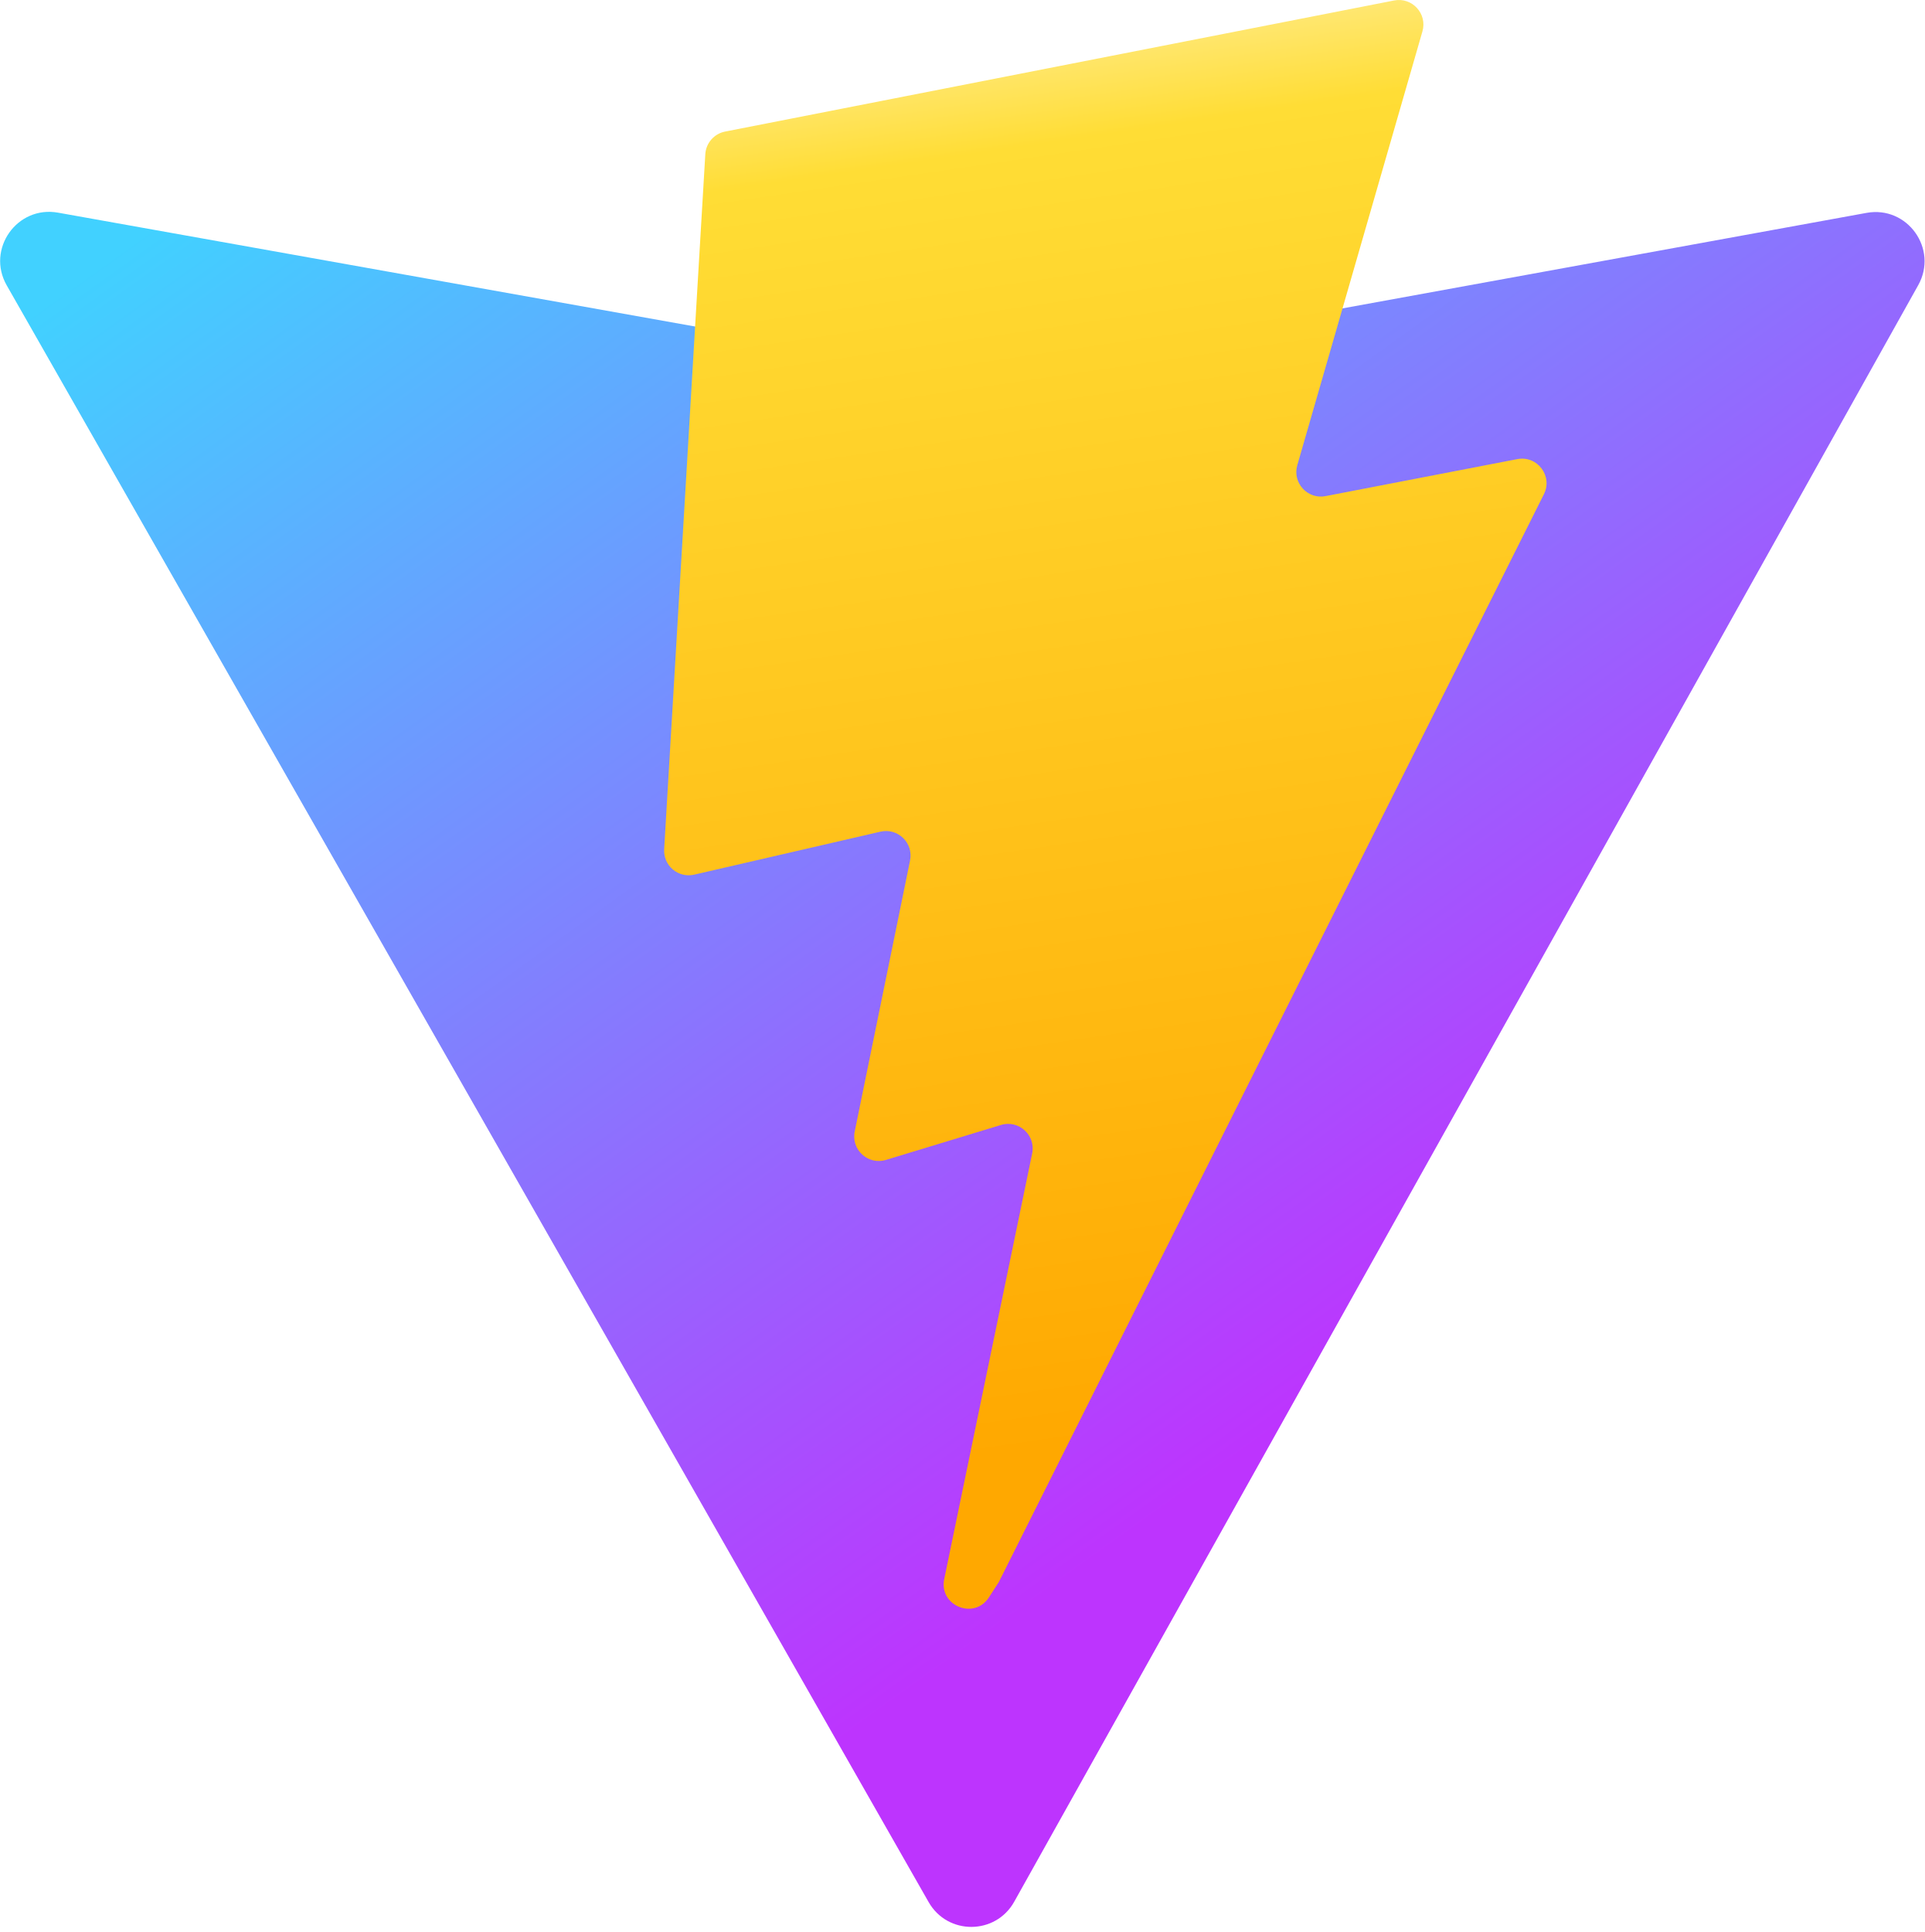
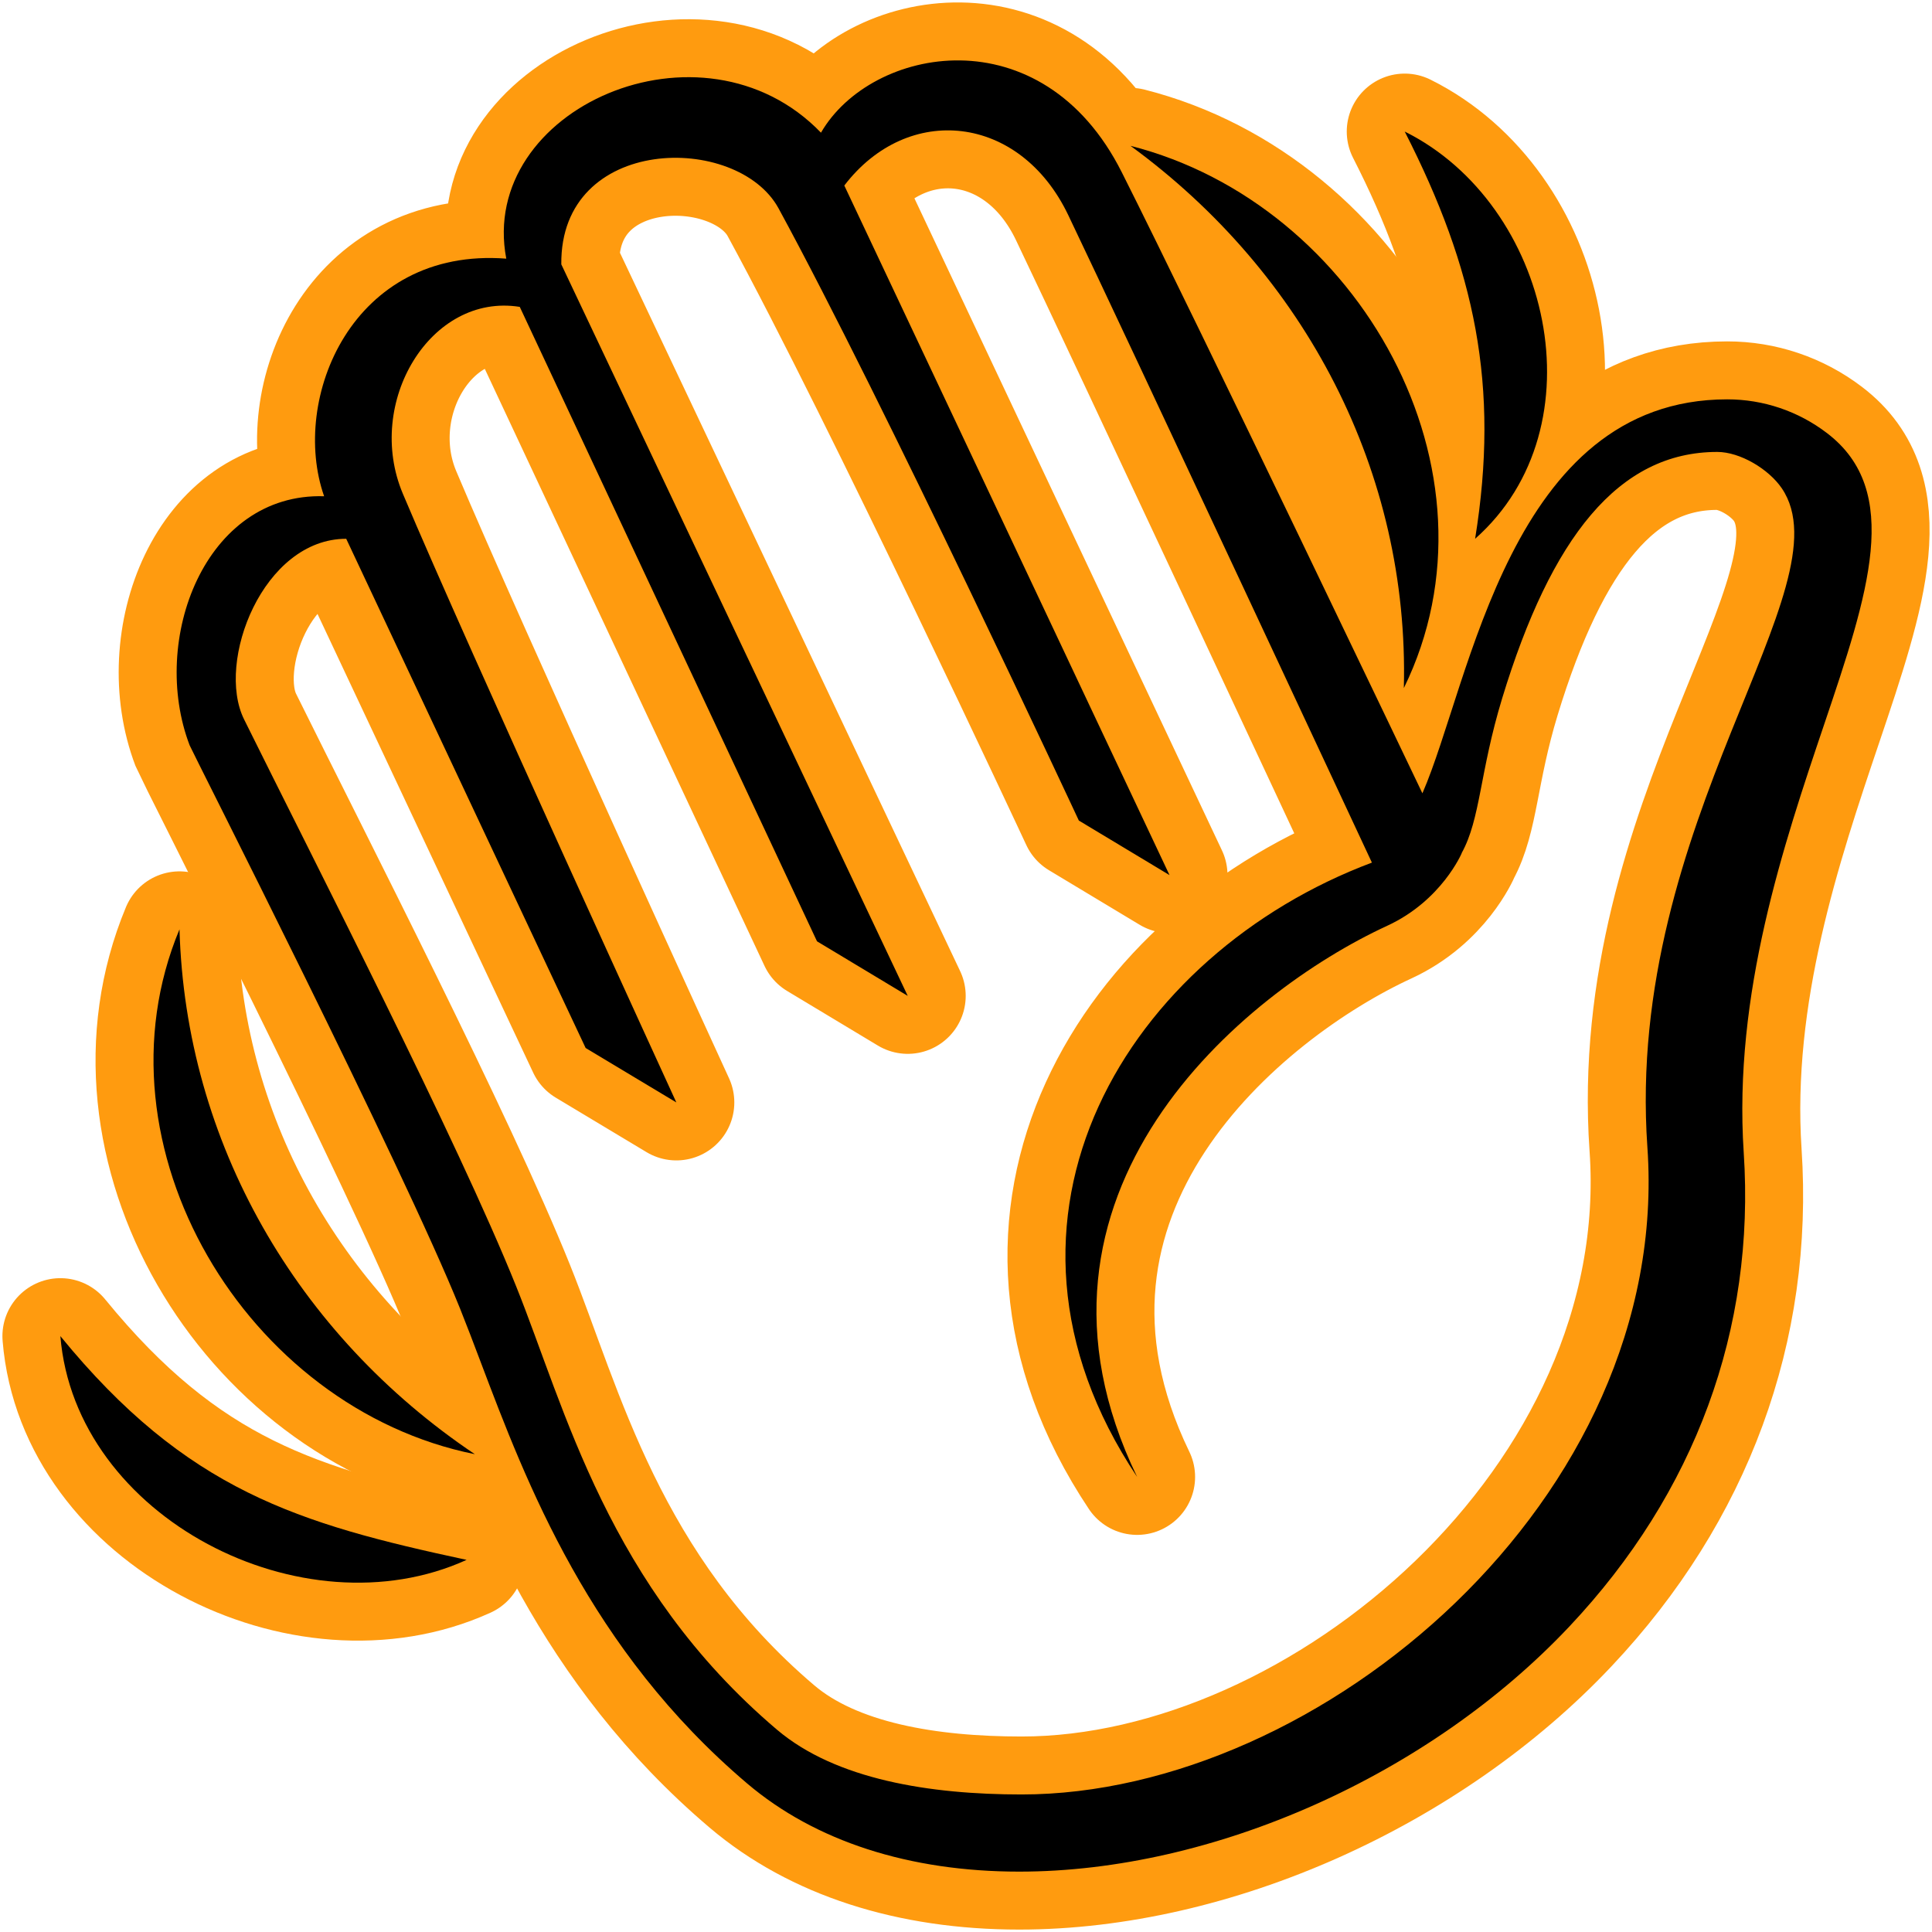
- <svg xmlns="http://www.w3.org/2000/svg" aria-hidden="true" role="img" class="iconify iconify--logos" width="31.88" height="32" preserveAspectRatio="xMidYMid meet" viewBox="0 0 256 257">
-   <defs>
-     <linearGradient id="IconifyId1813088fe1fbc01fb466" x1="-.828%" x2="57.636%" y1="7.652%" y2="78.411%">
-       <stop offset="0%" stop-color="#41D1FF" />
-       <stop offset="100%" stop-color="#BD34FE" />
-     </linearGradient>
-     <linearGradient id="IconifyId1813088fe1fbc01fb467" x1="43.376%" x2="50.316%" y1="2.242%" y2="89.03%">
-       <stop offset="0%" stop-color="#FFEA83" />
-       <stop offset="8.333%" stop-color="#FFDD35" />
-       <stop offset="100%" stop-color="#FFA800" />
-     </linearGradient>
-   </defs>
-   <path fill="url(#IconifyId1813088fe1fbc01fb466)" d="M255.153 37.938L134.897 252.976c-2.483 4.44-8.862 4.466-11.382.048L.875 37.958c-2.746-4.814 1.371-10.646 6.827-9.67l120.385 21.517a6.537 6.537 0 0 0 2.322-.004l117.867-21.483c5.438-.991 9.574 4.796 6.877 9.62Z" />
-   <path fill="url(#IconifyId1813088fe1fbc01fb467)" d="M185.432.063L96.44 17.501a3.268 3.268 0 0 0-2.634 3.014l-5.474 92.456a3.268 3.268 0 0 0 3.997 3.378l24.777-5.718c2.318-.535 4.413 1.507 3.936 3.838l-7.361 36.047c-.495 2.426 1.782 4.5 4.151 3.78l15.304-4.649c2.372-.72 4.652 1.36 4.15 3.788l-11.698 56.621c-.732 3.542 3.979 5.473 5.943 2.437l1.313-2.028l72.516-144.72c1.215-2.423-.88-5.186-3.54-4.672l-25.505 4.922c-2.396.462-4.435-1.77-3.759-4.114l16.646-57.705c.677-2.35-1.37-4.583-3.769-4.113Z" />
+ <svg xmlns="http://www.w3.org/2000/svg" viewBox="0 0 64 64" aria-hidden="true" role="img" class="iconify iconify--emojione-monotone" preserveAspectRatio="xMidYMid meet" fill="#000000">
+   <g id="SVGRepo_bgCarrier" stroke-width="0" />
+   <g id="SVGRepo_tracerCarrier" stroke-linecap="round" stroke-linejoin="round" stroke="#ff9b0f" stroke-width="3.84">
+     <path d="M5.946 30.785c-2.999 7.189 2.213 15.866 9.784 17.387c-5.9-3.962-9.584-10.327-9.784-17.387" fill="#000000" />
+     <path d="M15.73 48.172l-.184-.039c.023.006.078.015.184.039" fill="#000000" />
+     <path d="M2 44.261c.489 6.02 8.039 9.878 13.457 7.412C9.879 50.475 6.179 49.378 2 44.261" fill="#000000" />
+     <path d="M46.504 22.794c3.512-7.168-1.475-16.036-9.055-17.963c5.799 4.233 9.239 10.824 9.055 17.963" fill="#000000" />
+     <path d="M48.865 17.848c4.192-3.709 2.502-11.088-2.332-13.49c2.33 4.565 3.151 8.421 2.332 13.49" fill="#000000" />
+     <path d="M60.519 14.345a5.43 5.43 0 0 0-3.303-1.116c-7.206 0-8.498 9.386-10.097 13.05c0 0-7.389-15.469-9.959-20.573c-2.65-5.265-8.307-4.177-9.964-1.311C23.26.316 15.823 3.609 16.771 8.568c-5.104-.392-7.167 4.643-6.034 7.871c-3.945-.122-5.789 4.757-4.455 8.25c.069.182 7.073 13.966 8.959 18.662c.219.545.44 1.128.672 1.742c1.525 4.032 3.614 9.554 8.84 13.989C27.003 60.991 30.118 62 33.764 62c6.426 0 13.581-3.189 18.229-8.126c4.163-4.421 6.158-9.848 5.77-15.695c-.348-5.256 1.324-10.208 2.667-14.188c1.457-4.319 2.607-7.731.089-9.646m-5.947 23.66c.813 11.628-10.842 21.439-20.73 21.439c-3.021 0-6.15-.488-8.105-2.147c-5.606-4.758-7.013-10.646-8.638-14.684c-1.941-4.831-6.705-14.114-9.014-18.784c-.945-1.912.634-5.981 3.384-5.981L19.4 34.716l3.005 1.804s-6.882-14.998-9.061-20.167c-1.272-3.018.92-6.662 3.874-6.187l9.846 21.016l3.006 1.808L18.594 8.757c-.046-4.295 5.831-4.362 7.197-1.854c3.457 6.348 9.947 20.279 9.947 20.279l3.004 1.807L27.969 6.146c2.104-2.754 5.816-2.368 7.416.975c1.922 4.015 10.061 21.454 10.061 21.454c-8.035 3.012-13.52 11.743-7.777 20.35c-4.557-9.41 3.516-16.06 8.285-18.258c1.805-.833 2.469-2.408 2.469-2.408l-.004.001c.629-1.139.592-2.662 1.342-5.127c1.625-5.335 3.854-8.162 7.125-8.162c.754 0 1.704.564 2.14 1.207c2.203 3.251-5.21 11.023-4.454 21.827" fill="#000000" />
+   </g>
+   <g id="SVGRepo_iconCarrier">
+     <path d="M5.946 30.785c-2.999 7.189 2.213 15.866 9.784 17.387c-5.9-3.962-9.584-10.327-9.784-17.387" fill="#000000" />
+     <path d="M15.73 48.172l-.184-.039c.023.006.078.015.184.039" fill="#000000" />
+     <path d="M2 44.261c.489 6.02 8.039 9.878 13.457 7.412C9.879 50.475 6.179 49.378 2 44.261" fill="#000000" />
+     <path d="M46.504 22.794c3.512-7.168-1.475-16.036-9.055-17.963c5.799 4.233 9.239 10.824 9.055 17.963" fill="#000000" />
+     <path d="M48.865 17.848c4.192-3.709 2.502-11.088-2.332-13.49c2.33 4.565 3.151 8.421 2.332 13.49" fill="#000000" />
+     <path d="M60.519 14.345a5.43 5.43 0 0 0-3.303-1.116c-7.206 0-8.498 9.386-10.097 13.05c0 0-7.389-15.469-9.959-20.573c-2.65-5.265-8.307-4.177-9.964-1.311C23.26.316 15.823 3.609 16.771 8.568c-5.104-.392-7.167 4.643-6.034 7.871c-3.945-.122-5.789 4.757-4.455 8.25c.069.182 7.073 13.966 8.959 18.662c.219.545.44 1.128.672 1.742c1.525 4.032 3.614 9.554 8.84 13.989C27.003 60.991 30.118 62 33.764 62c6.426 0 13.581-3.189 18.229-8.126c4.163-4.421 6.158-9.848 5.77-15.695c-.348-5.256 1.324-10.208 2.667-14.188c1.457-4.319 2.607-7.731.089-9.646m-5.947 23.66c.813 11.628-10.842 21.439-20.73 21.439c-3.021 0-6.15-.488-8.105-2.147c-5.606-4.758-7.013-10.646-8.638-14.684c-1.941-4.831-6.705-14.114-9.014-18.784c-.945-1.912.634-5.981 3.384-5.981L19.4 34.716l3.005 1.804s-6.882-14.998-9.061-20.167c-1.272-3.018.92-6.662 3.874-6.187l9.846 21.016l3.006 1.808L18.594 8.757c-.046-4.295 5.831-4.362 7.197-1.854c3.457 6.348 9.947 20.279 9.947 20.279l3.004 1.807L27.969 6.146c2.104-2.754 5.816-2.368 7.416.975c1.922 4.015 10.061 21.454 10.061 21.454c-8.035 3.012-13.52 11.743-7.777 20.35c-4.557-9.41 3.516-16.06 8.285-18.258c1.805-.833 2.469-2.408 2.469-2.408l-.004.001c.629-1.139.592-2.662 1.342-5.127c1.625-5.335 3.854-8.162 7.125-8.162c.754 0 1.704.564 2.14 1.207c2.203 3.251-5.21 11.023-4.454 21.827" fill="#000000" />
+   </g>
</svg>
